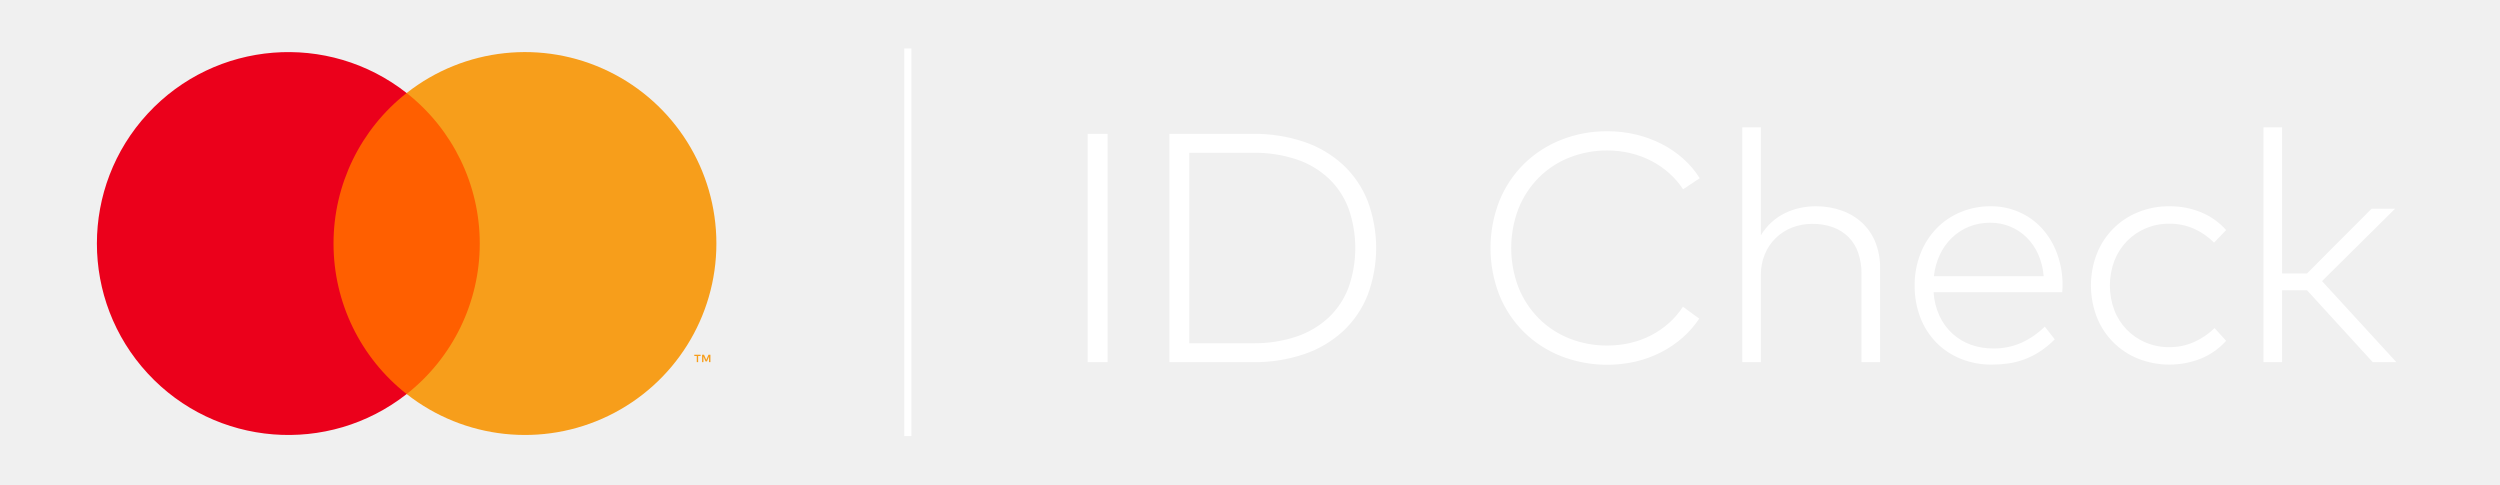
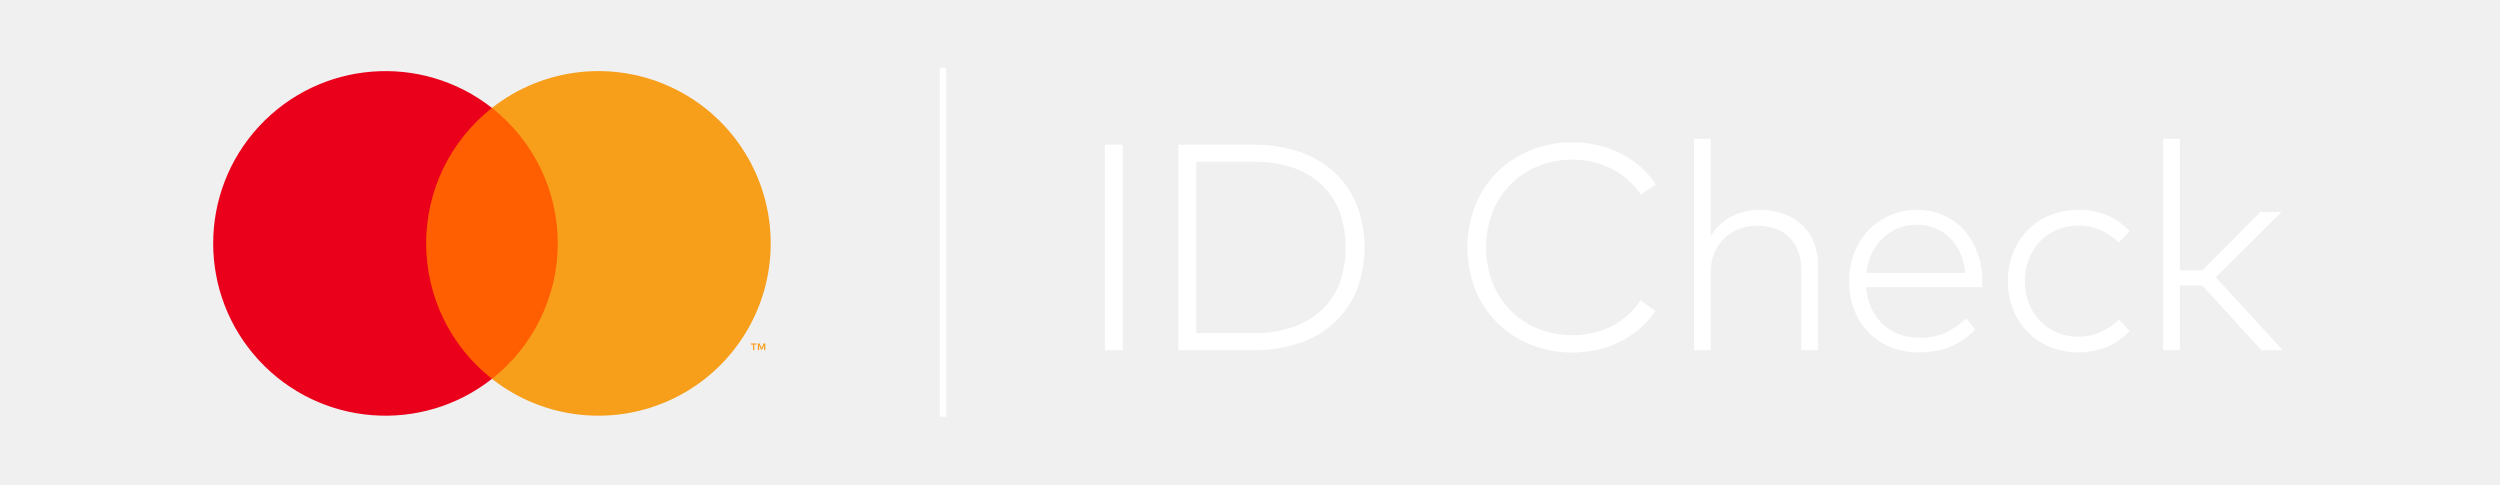
<svg xmlns="http://www.w3.org/2000/svg" width="258" height="50" fill="none" viewBox="0 0 258 50">
-   <path fill="#ff5f00" d="M50.61 9.6H33.322v31.065H50.61z" />
-   <path fill="#eb001b" d="M34.42 25.132A19.72 19.72 0 0 1 41.966 9.6a19.757 19.757 0 1 0 0 31.066 19.72 19.72 0 0 1-7.546-15.533" />
-   <path fill="#f79e1b" d="M73.931 25.132a19.756 19.756 0 0 1-31.965 15.533 19.76 19.76 0 0 0 0-31.066 19.756 19.756 0 0 1 31.965 15.533M72.047 37.375v-.636h.256v-.13h-.653v.13h.256v.636zm1.268 0v-.767h-.2l-.23.527-.231-.527h-.2v.767h.14v-.579l.217.499h.146l.216-.5v.58z" />
-   <path fill="#fff" d="M94.054 45h-.731V5h.731v40M114.302 37.375h-2.053V13.813h2.053zm14.979-23.562a16 16 0 0 1 5.301.825 11.3 11.3 0 0 1 4.006 2.356 10.3 10.3 0 0 1 2.541 3.711 13.85 13.85 0 0 1 0 9.778 10.3 10.3 0 0 1-2.541 3.711 11.3 11.3 0 0 1-4.006 2.357c-1.708.571-3.5.85-5.301.824h-8.601V13.813zm-6.547 1.953v19.657h6.547c1.543.027 3.08-.209 4.544-.698a9.2 9.2 0 0 0 3.315-1.978 8.25 8.25 0 0 0 2.037-3.097 12.28 12.28 0 0 0 0-8.112 8.3 8.3 0 0 0-2.037-3.105 9.06 9.06 0 0 0-3.315-1.977 13.7 13.7 0 0 0-4.544-.69zm43.151-2.222c.986-.003 1.969.11 2.929.337.919.216 1.809.54 2.65.967.809.41 1.561.922 2.239 1.524a9.3 9.3 0 0 1 1.708 2.02l-1.716 1.143a8.3 8.3 0 0 0-1.439-1.665 9 9 0 0 0-1.835-1.263 9.4 9.4 0 0 0-2.154-.8c-.78-.186-1.58-.279-2.382-.277a10.5 10.5 0 0 0-3.913.724 9.3 9.3 0 0 0-3.147 2.053 9.6 9.6 0 0 0-2.103 3.181 11.4 11.4 0 0 0 0 8.213 9.6 9.6 0 0 0 2.103 3.18 9.3 9.3 0 0 0 3.147 2.054c1.246.49 2.575.736 3.913.724.799.002 1.596-.088 2.374-.27a9.2 9.2 0 0 0 2.145-.79 9 9 0 0 0 1.835-1.263 8.1 8.1 0 0 0 1.439-1.683l1.683 1.229a10 10 0 0 1-1.742 1.986 11 11 0 0 1-2.221 1.498c-.831.421-1.71.74-2.617.95a13.16 13.16 0 0 1-7.684-.563 11.5 11.5 0 0 1-3.828-2.483 11.4 11.4 0 0 1-2.533-3.804 13.38 13.38 0 0 1 0-9.735 11.4 11.4 0 0 1 2.533-3.812 11.5 11.5 0 0 1 3.828-2.483 12.7 12.7 0 0 1 4.788-.892m15.837 10.738c.301-.5.672-.953 1.103-1.347a5.9 5.9 0 0 1 1.371-.934 6.9 6.9 0 0 1 1.549-.538 7.5 7.5 0 0 1 1.615-.177c.923-.01 1.84.14 2.71.446a6.1 6.1 0 0 1 2.112 1.27 5.6 5.6 0 0 1 1.364 2.012c.329.844.492 1.744.479 2.65v9.711h-1.918v-9.121a6.5 6.5 0 0 0-.337-2.155 4.3 4.3 0 0 0-.993-1.624 4.4 4.4 0 0 0-1.599-1.018 6.1 6.1 0 0 0-2.154-.354 5.7 5.7 0 0 0-2.079.38 4.97 4.97 0 0 0-2.81 2.742 5.4 5.4 0 0 0-.413 2.13v9.02h-1.918V13.14h1.918zm23.714-2.996a7.2 7.2 0 0 1 2.937.598 7 7 0 0 1 2.339 1.665 7.9 7.9 0 0 1 1.557 2.559 9.3 9.3 0 0 1 .556 4.047h-13.279c.049.85.257 1.684.614 2.457.322.691.776 1.311 1.338 1.826.55.5 1.193.886 1.893 1.137a6.7 6.7 0 0 0 2.28.386 7 7 0 0 0 2.98-.605 8.4 8.4 0 0 0 2.372-1.65l1.027 1.313a9.4 9.4 0 0 1-1.54 1.263 8.2 8.2 0 0 1-1.599.807q-.806.3-1.658.42-.845.12-1.699.119a8.4 8.4 0 0 1-3.198-.598 7.4 7.4 0 0 1-2.524-1.674 7.6 7.6 0 0 1-1.65-2.575 9 9 0 0 1-.589-3.316 8.8 8.8 0 0 1 .598-3.29 7.8 7.8 0 0 1 1.649-2.592 7.4 7.4 0 0 1 2.491-1.691 7.9 7.9 0 0 1 3.105-.606m-.034 1.7c-.757-.01-1.51.13-2.213.412a5.6 5.6 0 0 0-1.759 1.145 5.9 5.9 0 0 0-1.236 1.741 6.9 6.9 0 0 0-.615 2.222h11.327a6.9 6.9 0 0 0-.556-2.247 5.7 5.7 0 0 0-1.186-1.742 5.28 5.28 0 0 0-3.762-1.531m18.496-1.7a8.4 8.4 0 0 1 3.273.631 7 7 0 0 1 2.567 1.826l-1.246 1.296a6.9 6.9 0 0 0-2.078-1.439 6.24 6.24 0 0 0-2.567-.513 6.1 6.1 0 0 0-2.415.48 5.9 5.9 0 0 0-1.944 1.329 6.1 6.1 0 0 0-1.287 2.02 7.26 7.26 0 0 0 0 5.099 5.89 5.89 0 0 0 3.231 3.332 6.1 6.1 0 0 0 2.415.48 6.2 6.2 0 0 0 2.601-.539 7.2 7.2 0 0 0 2.095-1.43l1.195 1.313a7.2 7.2 0 0 1-2.575 1.826 8.84 8.84 0 0 1-6.539.008 7.64 7.64 0 0 1-4.241-4.3 9.1 9.1 0 0 1 0-6.488 7.63 7.63 0 0 1 4.241-4.308 8.4 8.4 0 0 1 3.274-.623m11.612 6.934h2.575l6.664-6.682h2.424l-7.54 7.473 7.674 8.364h-2.44l-6.782-7.422h-2.575v7.422h-1.919V13.14h1.919z" />
+   <path fill="#ff5f00" d="M58.549 11.14H42.99v27.959H58.55z" />
+   <path fill="#eb001b" d="M43.978 25.119a17.75 17.75 0 0 1 6.791-13.98 17.781 17.781 0 1 0 0 27.96 17.75 17.75 0 0 1-6.79-13.98" />
+   <path fill="#f79e1b" d="M79.538 25.119a17.781 17.781 0 0 1-28.768 13.98 17.783 17.783 0 0 0 0-27.96 17.78 17.78 0 0 1 28.768 13.98M77.842 36.137v-.572h.23v-.117h-.587v.117h.23v.572zm1.141 0v-.69h-.18l-.207.475-.208-.475h-.18v.69h.127v-.52l.195.448h.132l.194-.45v.522z" />
+   <path fill="#fff" d="M97.65 43h-.66V7h.66v36M115.872 36.138h-1.848V14.932h1.848zm13.481-21.206a14.4 14.4 0 0 1 4.771.742 10.1 10.1 0 0 1 3.605 2.121 9.3 9.3 0 0 1 2.287 3.34 12.45 12.45 0 0 1 0 8.8 9.3 9.3 0 0 1-2.287 3.34 10.1 10.1 0 0 1-3.605 2.12c-1.537.515-3.15.766-4.771.743h-7.74V14.932zm-5.892 1.757v17.692h5.892a12.2 12.2 0 0 0 4.09-.629 8.3 8.3 0 0 0 2.984-1.78 7.4 7.4 0 0 0 1.832-2.787 11.04 11.04 0 0 0 0-7.3 7.5 7.5 0 0 0-1.832-2.795 8.16 8.16 0 0 0-2.984-1.78 12.4 12.4 0 0 0-4.09-.62zm38.836-2c.888-.002 1.772.1 2.636.304a10.7 10.7 0 0 1 2.385.87c.728.37 1.405.83 2.015 1.372a8.4 8.4 0 0 1 1.537 1.817l-1.545 1.03a7.4 7.4 0 0 0-1.295-1.5 8 8 0 0 0-1.651-1.136 8.5 8.5 0 0 0-1.938-.719 9 9 0 0 0-2.144-.25c-1.205-.01-2.4.21-3.521.651a8.4 8.4 0 0 0-2.833 1.849 8.6 8.6 0 0 0-1.893 2.862 10.25 10.25 0 0 0 0 7.392 8.6 8.6 0 0 0 1.893 2.863 8.4 8.4 0 0 0 2.833 1.847 9.4 9.4 0 0 0 3.521.652 9.3 9.3 0 0 0 2.136-.243 8.2 8.2 0 0 0 1.931-.711 8 8 0 0 0 1.651-1.136 7.3 7.3 0 0 0 1.295-1.515l1.515 1.106a9 9 0 0 1-1.568 1.787 9.8 9.8 0 0 1-1.999 1.348c-.748.38-1.538.667-2.355.856a11.84 11.84 0 0 1-6.915-.508 10.4 10.4 0 0 1-3.446-2.234 10.3 10.3 0 0 1-2.28-3.423 12.05 12.05 0 0 1 0-8.762 10.2 10.2 0 0 1 2.28-3.431 10.4 10.4 0 0 1 3.446-2.235 11.4 11.4 0 0 1 4.309-.802m14.253 9.664c.271-.45.605-.857.993-1.211.369-.337.785-.62 1.234-.841.443-.217.911-.38 1.393-.484a6.8 6.8 0 0 1 1.455-.16c.83-.01 1.655.127 2.439.402a5.5 5.5 0 0 1 1.9 1.143 5 5 0 0 1 1.228 1.81c.296.76.443 1.57.431 2.386v8.74h-1.727v-8.21a5.8 5.8 0 0 0-.303-1.939 3.9 3.9 0 0 0-.893-1.461 3.9 3.9 0 0 0-1.439-.917 5.5 5.5 0 0 0-1.939-.318 5.1 5.1 0 0 0-1.871.341 4.47 4.47 0 0 0-2.529 2.469 4.8 4.8 0 0 0-.372 1.916v8.119h-1.726V14.326h1.726zm21.343-2.696a6.5 6.5 0 0 1 2.643.538 6.3 6.3 0 0 1 2.105 1.5 7.1 7.1 0 0 1 1.401 2.302 8.3 8.3 0 0 1 .5 3.643h-11.951a6.1 6.1 0 0 0 .553 2.211 5.083 5.083 0 0 0 2.908 2.666 6 6 0 0 0 2.053.348 6.3 6.3 0 0 0 2.681-.545 7.5 7.5 0 0 0 2.135-1.484l.924 1.181q-.632.642-1.385 1.136a7.4 7.4 0 0 1-1.44.727c-.482.18-.982.307-1.492.379q-.76.105-1.529.106a7.6 7.6 0 0 1-2.878-.538 6.7 6.7 0 0 1-2.272-1.507 6.8 6.8 0 0 1-1.485-2.317 8.1 8.1 0 0 1-.53-2.984 8 8 0 0 1 .538-2.961c.336-.868.84-1.661 1.484-2.333a6.7 6.7 0 0 1 2.242-1.522 7.1 7.1 0 0 1 2.795-.546m-.031 1.53a5.2 5.2 0 0 0-1.992.371 5 5 0 0 0-1.582 1.03c-.463.451-.84.982-1.113 1.568a6.2 6.2 0 0 0-.553 2h10.194a6.2 6.2 0 0 0-.5-2.023 5.1 5.1 0 0 0-1.068-1.567 4.76 4.76 0 0 0-3.386-1.379m16.646-1.53a7.55 7.55 0 0 1 2.946.568 6.3 6.3 0 0 1 2.31 1.644l-1.121 1.166a6.2 6.2 0 0 0-1.87-1.295 5.6 5.6 0 0 0-2.31-.462 5.5 5.5 0 0 0-2.174.432 5.3 5.3 0 0 0-1.749 1.196 5.5 5.5 0 0 0-1.159 1.818 6.53 6.53 0 0 0 0 4.59 5.3 5.3 0 0 0 2.908 2.999c.688.29 1.428.438 2.174.431a5.6 5.6 0 0 0 2.34-.484 6.5 6.5 0 0 0 1.886-1.288l1.075 1.182a6.45 6.45 0 0 1-2.317 1.643 7.96 7.96 0 0 1-5.885.008 6.87 6.87 0 0 1-3.817-3.87 8.2 8.2 0 0 1 0-5.84 6.85 6.85 0 0 1 3.817-3.877 7.6 7.6 0 0 1 2.946-.56m10.451 6.24h2.318l5.998-6.012h2.181l-6.786 6.725 6.907 7.528h-2.196l-6.104-6.68h-2.318v6.68h-1.727V14.326h1.727z" />
</svg>
